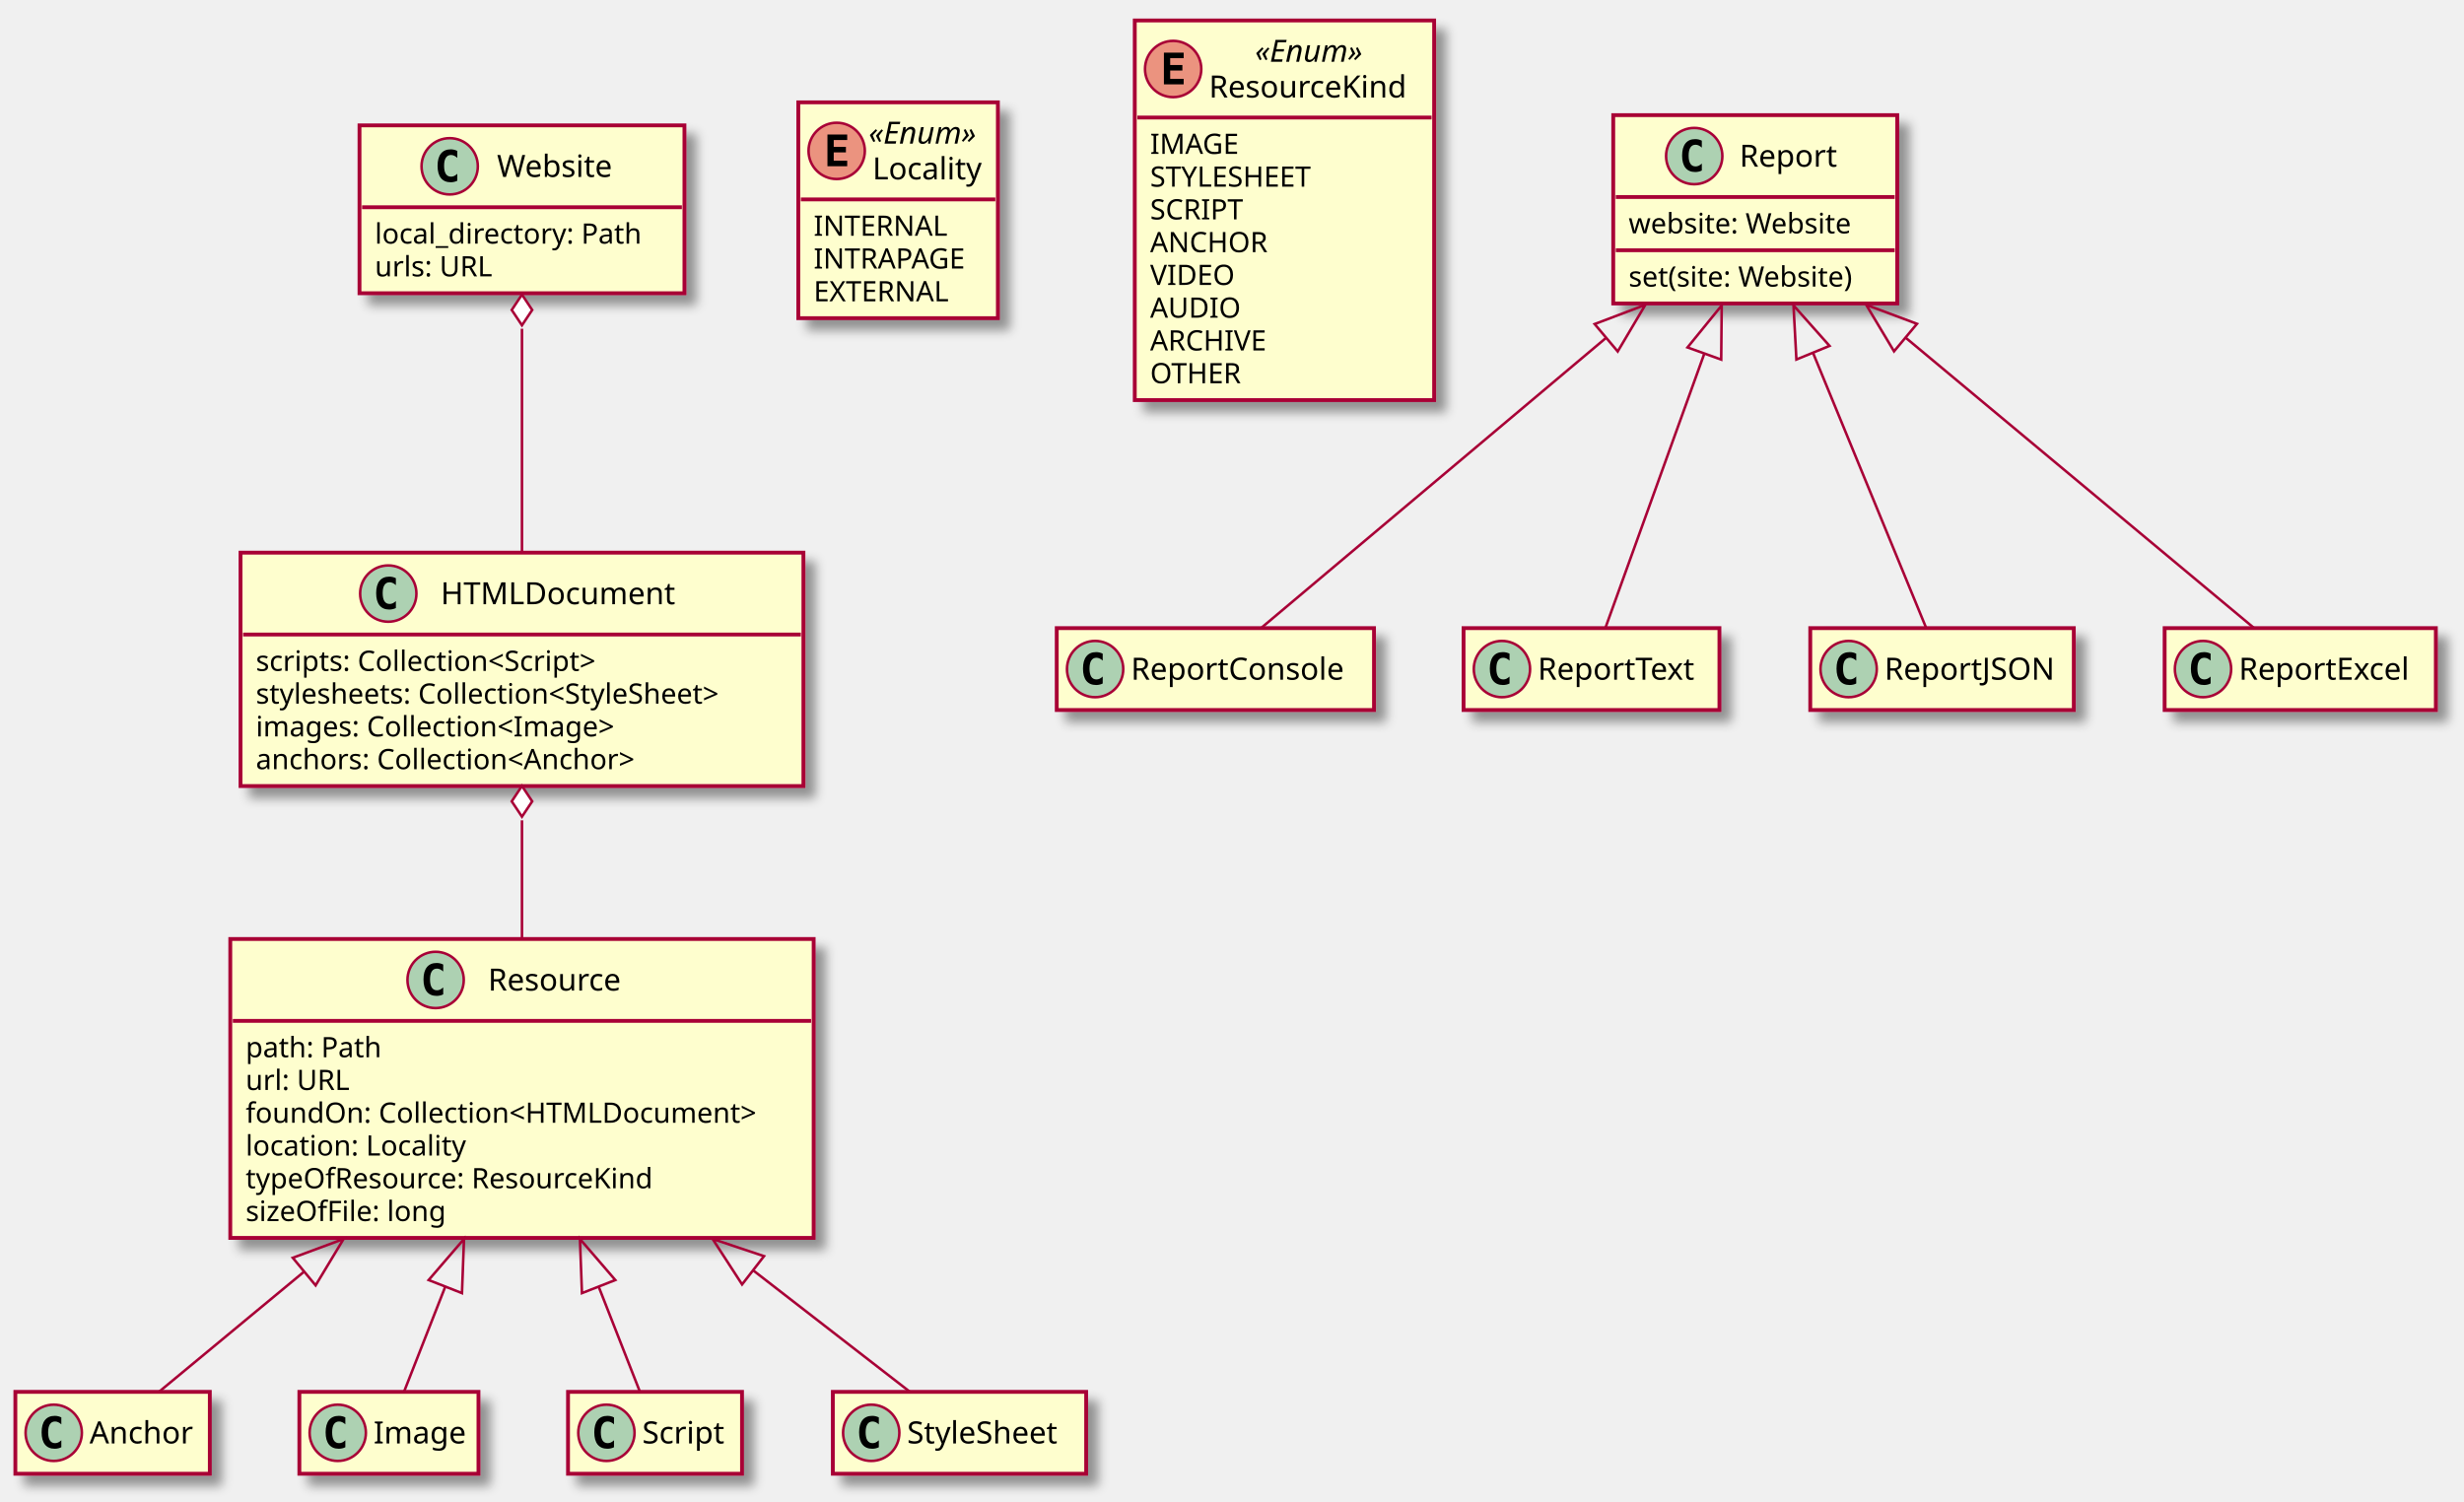
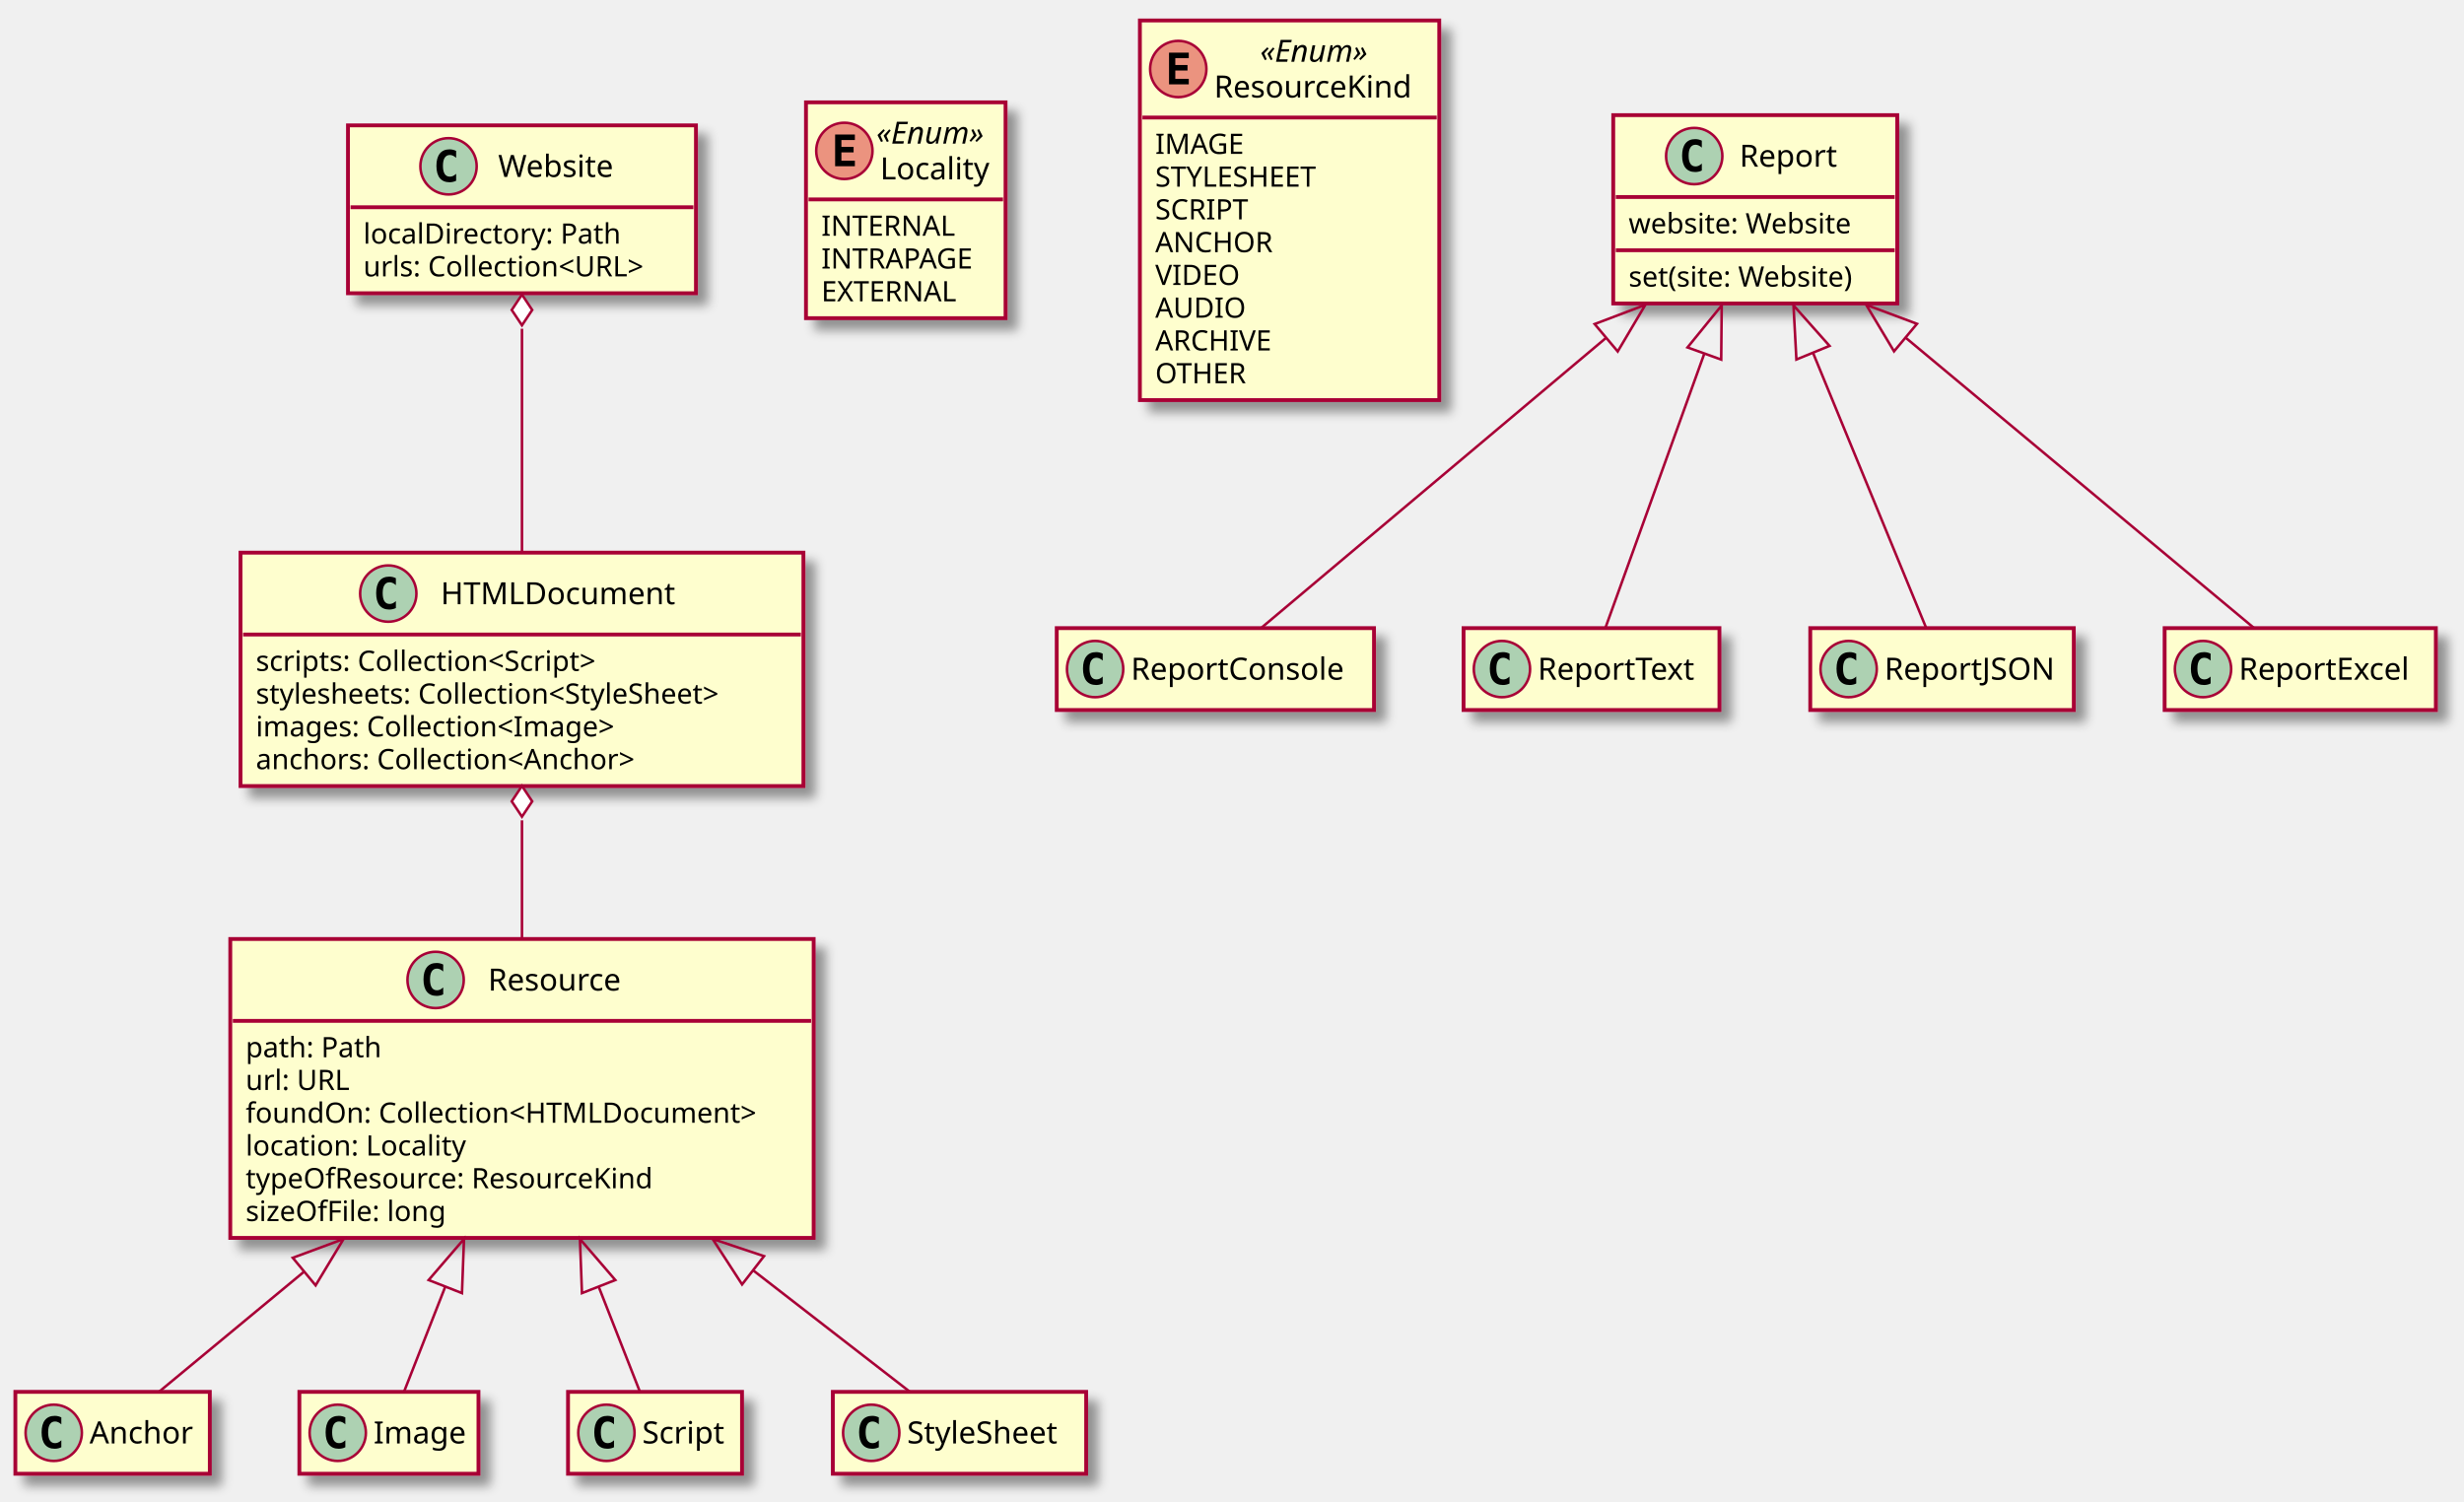
<svg xmlns="http://www.w3.org/2000/svg" contentScriptType="application/ecmascript" contentStyleType="text/css" height="587px" preserveAspectRatio="none" style="width:963px;height:587px;" version="1.1" viewBox="0 0 963 587" width="963px" zoomAndPan="magnify">
  <defs>
-     <filter height="300%" id="fwakhmmd7w6k6" width="300%" x="-1" y="-1">
+     <filter height="300%" id="f1opf2kz0rgg4h" width="300%" x="-1" y="-1">
      <feGaussianBlur result="blurOut" stdDeviation="2.0" />
      <feColorMatrix in="blurOut" result="blurOut2" type="matrix" values="0 0 0 0 0 0 0 0 0 0 0 0 0 0 0 0 0 0 .4 0" />
      <feOffset dx="4.0" dy="4.0" in="blurOut2" result="blurOut3" />
      <feBlend in="SourceGraphic" in2="blurOut3" mode="normal" />
    </filter>
  </defs>
  <g>
-     <rect fill="#FEFECE" filter="url(#fwakhmmd7w6k6)" height="65.609" id="Website" style="stroke: #A80036; stroke-width: 1.5;" width="127" x="140.5" y="49" />
-     <ellipse cx="175.75" cy="65" fill="#ADD1B2" rx="11" ry="11" style="stroke: #A80036; stroke-width: 1.0;" />
-     <path d="M178.719,70.641 Q178.141,70.938 177.5,71.078 Q176.859,71.234 176.156,71.234 Q173.656,71.234 172.328,69.594 Q171.016,67.938 171.016,64.812 Q171.016,61.688 172.328,60.031 Q173.656,58.375 176.156,58.375 Q176.859,58.375 177.5,58.531 Q178.156,58.688 178.719,58.984 L178.719,61.703 Q178.094,61.125 177.5,60.859 Q176.906,60.578 176.281,60.578 Q174.938,60.578 174.25,61.656 Q173.562,62.719 173.562,64.812 Q173.562,66.906 174.25,67.984 Q174.938,69.047 176.281,69.047 Q176.906,69.047 177.5,68.781 Q178.094,68.5 178.719,67.922 L178.719,70.641 Z " />
-     <text fill="#000000" font-family="sans-serif" font-size="12" lengthAdjust="spacingAndGlyphs" textLength="50" x="194.25" y="69.154">Website</text>
-     <line style="stroke: #A80036; stroke-width: 1.5;" x1="141.5" x2="266.5" y1="81" y2="81" />
-     <text fill="#000000" font-family="sans-serif" font-size="11" lengthAdjust="spacingAndGlyphs" textLength="115" x="146.5" y="95.21">local_directory: Path</text>
-     <text fill="#000000" font-family="sans-serif" font-size="11" lengthAdjust="spacingAndGlyphs" textLength="51" x="146.5" y="108.015">urls: URL</text>
-     <rect fill="#FEFECE" filter="url(#fwakhmmd7w6k6)" height="91.219" id="HTMLDocument" style="stroke: #A80036; stroke-width: 1.5;" width="220" x="94" y="216" />
+     <rect fill="#FEFECE" filter="url(#f1opf2kz0rgg4h)" height="65.609" id="Website" style="stroke: #A80036; stroke-width: 1.5;" width="136" x="136" y="49" />
+     <ellipse cx="175.3" cy="65" fill="#ADD1B2" rx="11" ry="11" style="stroke: #A80036; stroke-width: 1.0;" />
+     <path d="M178.269,70.641 Q177.691,70.938 177.05,71.078 Q176.409,71.234 175.706,71.234 Q173.206,71.234 171.878,69.594 Q170.566,67.938 170.566,64.812 Q170.566,61.688 171.878,60.031 Q173.206,58.375 175.706,58.375 Q176.409,58.375 177.05,58.531 Q177.706,58.688 178.269,58.984 L178.269,61.703 Q177.644,61.125 177.05,60.859 Q176.456,60.578 175.831,60.578 Q174.488,60.578 173.8,61.656 Q173.113,62.719 173.113,64.812 Q173.113,66.906 173.8,67.984 Q174.488,69.047 175.831,69.047 Q176.456,69.047 177.05,68.781 Q177.644,68.5 178.269,67.922 L178.269,70.641 Z " />
+     <text fill="#000000" font-family="sans-serif" font-size="12" lengthAdjust="spacingAndGlyphs" textLength="50" x="194.7" y="69.154">Website</text>
+     <line style="stroke: #A80036; stroke-width: 1.5;" x1="137" x2="271" y1="81" y2="81" />
+     <text fill="#000000" font-family="sans-serif" font-size="11" lengthAdjust="spacingAndGlyphs" textLength="110" x="142" y="95.21">localDirectory: Path</text>
+     <text fill="#000000" font-family="sans-serif" font-size="11" lengthAdjust="spacingAndGlyphs" textLength="124" x="142" y="108.015">urls: Collection&lt;URL&gt;</text>
+     <rect fill="#FEFECE" filter="url(#f1opf2kz0rgg4h)" height="91.219" id="HTMLDocument" style="stroke: #A80036; stroke-width: 1.5;" width="220" x="94" y="216" />
    <ellipse cx="151.75" cy="232" fill="#ADD1B2" rx="11" ry="11" style="stroke: #A80036; stroke-width: 1.0;" />
    <path d="M154.719,237.641 Q154.141,237.938 153.5,238.078 Q152.859,238.234 152.156,238.234 Q149.656,238.234 148.328,236.594 Q147.016,234.938 147.016,231.812 Q147.016,228.688 148.328,227.031 Q149.656,225.375 152.156,225.375 Q152.859,225.375 153.5,225.531 Q154.156,225.688 154.719,225.984 L154.719,228.703 Q154.094,228.125 153.5,227.859 Q152.906,227.578 152.281,227.578 Q150.938,227.578 150.25,228.656 Q149.562,229.719 149.562,231.812 Q149.562,233.906 150.25,234.984 Q150.938,236.047 152.281,236.047 Q152.906,236.047 153.5,235.781 Q154.094,235.5 154.719,234.922 L154.719,237.641 Z " />
    <text fill="#000000" font-family="sans-serif" font-size="12" lengthAdjust="spacingAndGlyphs" textLength="96" x="172.25" y="236.154">HTMLDocument</text>
    <line style="stroke: #A80036; stroke-width: 1.5;" x1="95" x2="313" y1="248" y2="248" />
    <text fill="#000000" font-family="sans-serif" font-size="11" lengthAdjust="spacingAndGlyphs" textLength="153" x="100" y="262.21">scripts: Collection&lt;Script&gt;</text>
    <text fill="#000000" font-family="sans-serif" font-size="11" lengthAdjust="spacingAndGlyphs" textLength="208" x="100" y="275.015">stylesheets: Collection&lt;StyleSheet&gt;</text>
    <text fill="#000000" font-family="sans-serif" font-size="11" lengthAdjust="spacingAndGlyphs" textLength="158" x="100" y="287.82">images: Collection&lt;Image&gt;</text>
    <text fill="#000000" font-family="sans-serif" font-size="11" lengthAdjust="spacingAndGlyphs" textLength="166" x="100" y="300.625">anchors: Collection&lt;Anchor&gt;</text>
-     <rect fill="#FEFECE" filter="url(#fwakhmmd7w6k6)" height="116.828" id="Resource" style="stroke: #A80036; stroke-width: 1.5;" width="228" x="90" y="367" />
+     <rect fill="#FEFECE" filter="url(#f1opf2kz0rgg4h)" height="116.828" id="Resource" style="stroke: #A80036; stroke-width: 1.5;" width="228" x="90" y="367" />
    <ellipse cx="170.25" cy="383" fill="#ADD1B2" rx="11" ry="11" style="stroke: #A80036; stroke-width: 1.0;" />
    <path d="M173.219,388.641 Q172.641,388.938 172,389.078 Q171.359,389.234 170.656,389.234 Q168.156,389.234 166.828,387.594 Q165.516,385.938 165.516,382.812 Q165.516,379.688 166.828,378.031 Q168.156,376.375 170.656,376.375 Q171.359,376.375 172,376.531 Q172.656,376.688 173.219,376.984 L173.219,379.703 Q172.594,379.125 172,378.859 Q171.406,378.578 170.781,378.578 Q169.438,378.578 168.75,379.656 Q168.062,380.719 168.062,382.812 Q168.062,384.906 168.75,385.984 Q169.438,387.047 170.781,387.047 Q171.406,387.047 172,386.781 Q172.594,386.5 173.219,385.922 L173.219,388.641 Z " />
    <text fill="#000000" font-family="sans-serif" font-size="12" lengthAdjust="spacingAndGlyphs" textLength="59" x="190.75" y="387.154">Resource</text>
    <line style="stroke: #A80036; stroke-width: 1.5;" x1="91" x2="317" y1="399" y2="399" />
    <text fill="#000000" font-family="sans-serif" font-size="11" lengthAdjust="spacingAndGlyphs" textLength="58" x="96" y="413.21">path: Path</text>
    <text fill="#000000" font-family="sans-serif" font-size="11" lengthAdjust="spacingAndGlyphs" textLength="44" x="96" y="426.015">url: URL</text>
    <text fill="#000000" font-family="sans-serif" font-size="11" lengthAdjust="spacingAndGlyphs" textLength="216" x="96" y="438.82">foundOn: Collection&lt;HTMLDocument&gt;</text>
    <text fill="#000000" font-family="sans-serif" font-size="11" lengthAdjust="spacingAndGlyphs" textLength="94" x="96" y="451.625">location: Locality</text>
    <text fill="#000000" font-family="sans-serif" font-size="11" lengthAdjust="spacingAndGlyphs" textLength="175" x="96" y="464.429">typeOfResource: ResourceKind</text>
    <text fill="#000000" font-family="sans-serif" font-size="11" lengthAdjust="spacingAndGlyphs" textLength="86" x="96" y="477.234">sizeOfFile: long</text>
-     <rect fill="#FEFECE" filter="url(#fwakhmmd7w6k6)" height="32" id="Anchor" style="stroke: #A80036; stroke-width: 1.5;" width="76" x="6" y="544" />
+     <rect fill="#FEFECE" filter="url(#f1opf2kz0rgg4h)" height="32" id="Anchor" style="stroke: #A80036; stroke-width: 1.5;" width="76" x="6" y="544" />
    <ellipse cx="21" cy="560" fill="#ADD1B2" rx="11" ry="11" style="stroke: #A80036; stroke-width: 1.0;" />
    <path d="M23.969,565.641 Q23.391,565.938 22.75,566.078 Q22.109,566.234 21.406,566.234 Q18.906,566.234 17.578,564.594 Q16.266,562.938 16.266,559.812 Q16.266,556.688 17.578,555.031 Q18.906,553.375 21.406,553.375 Q22.109,553.375 22.75,553.531 Q23.406,553.688 23.969,553.984 L23.969,556.703 Q23.344,556.125 22.75,555.859 Q22.156,555.578 21.531,555.578 Q20.188,555.578 19.5,556.656 Q18.812,557.719 18.812,559.812 Q18.812,561.906 19.5,562.984 Q20.188,564.047 21.531,564.047 Q22.156,564.047 22.75,563.781 Q23.344,563.5 23.969,562.922 L23.969,565.641 Z " />
    <text fill="#000000" font-family="sans-serif" font-size="12" lengthAdjust="spacingAndGlyphs" textLength="44" x="35" y="564.154">Anchor</text>
-     <rect fill="#FEFECE" filter="url(#fwakhmmd7w6k6)" height="32" id="Image" style="stroke: #A80036; stroke-width: 1.5;" width="70" x="117" y="544" />
+     <rect fill="#FEFECE" filter="url(#f1opf2kz0rgg4h)" height="32" id="Image" style="stroke: #A80036; stroke-width: 1.5;" width="70" x="117" y="544" />
    <ellipse cx="132" cy="560" fill="#ADD1B2" rx="11" ry="11" style="stroke: #A80036; stroke-width: 1.0;" />
    <path d="M134.969,565.641 Q134.391,565.938 133.75,566.078 Q133.109,566.234 132.406,566.234 Q129.906,566.234 128.578,564.594 Q127.266,562.938 127.266,559.812 Q127.266,556.688 128.578,555.031 Q129.906,553.375 132.406,553.375 Q133.109,553.375 133.75,553.531 Q134.406,553.688 134.969,553.984 L134.969,556.703 Q134.344,556.125 133.75,555.859 Q133.156,555.578 132.531,555.578 Q131.188,555.578 130.5,556.656 Q129.812,557.719 129.812,559.812 Q129.812,561.906 130.5,562.984 Q131.188,564.047 132.531,564.047 Q133.156,564.047 133.75,563.781 Q134.344,563.5 134.969,562.922 L134.969,565.641 Z " />
    <text fill="#000000" font-family="sans-serif" font-size="12" lengthAdjust="spacingAndGlyphs" textLength="38" x="146" y="564.154">Image</text>
-     <rect fill="#FEFECE" filter="url(#fwakhmmd7w6k6)" height="32" id="Script" style="stroke: #A80036; stroke-width: 1.5;" width="68" x="222" y="544" />
+     <rect fill="#FEFECE" filter="url(#f1opf2kz0rgg4h)" height="32" id="Script" style="stroke: #A80036; stroke-width: 1.5;" width="68" x="222" y="544" />
    <ellipse cx="237" cy="560" fill="#ADD1B2" rx="11" ry="11" style="stroke: #A80036; stroke-width: 1.0;" />
    <path d="M239.969,565.641 Q239.391,565.938 238.75,566.078 Q238.109,566.234 237.406,566.234 Q234.906,566.234 233.578,564.594 Q232.266,562.938 232.266,559.812 Q232.266,556.688 233.578,555.031 Q234.906,553.375 237.406,553.375 Q238.109,553.375 238.75,553.531 Q239.406,553.688 239.969,553.984 L239.969,556.703 Q239.344,556.125 238.75,555.859 Q238.156,555.578 237.531,555.578 Q236.188,555.578 235.5,556.656 Q234.812,557.719 234.812,559.812 Q234.812,561.906 235.5,562.984 Q236.188,564.047 237.531,564.047 Q238.156,564.047 238.75,563.781 Q239.344,563.5 239.969,562.922 L239.969,565.641 Z " />
    <text fill="#000000" font-family="sans-serif" font-size="12" lengthAdjust="spacingAndGlyphs" textLength="36" x="251" y="564.154">Script</text>
-     <rect fill="#FEFECE" filter="url(#fwakhmmd7w6k6)" height="32" id="StyleSheet" style="stroke: #A80036; stroke-width: 1.5;" width="99" x="325.5" y="544" />
+     <rect fill="#FEFECE" filter="url(#f1opf2kz0rgg4h)" height="32" id="StyleSheet" style="stroke: #A80036; stroke-width: 1.5;" width="99" x="325.5" y="544" />
    <ellipse cx="340.5" cy="560" fill="#ADD1B2" rx="11" ry="11" style="stroke: #A80036; stroke-width: 1.0;" />
    <path d="M343.469,565.641 Q342.891,565.938 342.25,566.078 Q341.609,566.234 340.906,566.234 Q338.406,566.234 337.078,564.594 Q335.766,562.938 335.766,559.812 Q335.766,556.688 337.078,555.031 Q338.406,553.375 340.906,553.375 Q341.609,553.375 342.25,553.531 Q342.906,553.688 343.469,553.984 L343.469,556.703 Q342.844,556.125 342.25,555.859 Q341.656,555.578 341.031,555.578 Q339.688,555.578 339,556.656 Q338.312,557.719 338.312,559.812 Q338.312,561.906 339,562.984 Q339.688,564.047 341.031,564.047 Q341.656,564.047 342.25,563.781 Q342.844,563.5 343.469,562.922 L343.469,565.641 Z " />
    <text fill="#000000" font-family="sans-serif" font-size="12" lengthAdjust="spacingAndGlyphs" textLength="67" x="354.5" y="564.154">StyleSheet</text>
-     <rect fill="#FEFECE" filter="url(#fwakhmmd7w6k6)" height="84.352" id="Locality" style="stroke: #A80036; stroke-width: 1.5;" width="78" x="312" y="40" />
-     <ellipse cx="327" cy="58.969" fill="#EB937F" rx="11" ry="11" style="stroke: #A80036; stroke-width: 1.0;" />
-     <path d="M331.109,64.969 L323.391,64.969 L323.391,52.578 L331.109,52.578 L331.109,54.734 L325.844,54.734 L325.844,57.406 L330.609,57.406 L330.609,59.562 L325.844,59.562 L325.844,62.812 L331.109,62.812 L331.109,64.969 Z " />
-     <text fill="#000000" font-family="sans-serif" font-size="12" font-style="italic" lengthAdjust="spacingAndGlyphs" textLength="49" x="339.5" y="56.139">«Enum»</text>
-     <text fill="#000000" font-family="sans-serif" font-size="12" lengthAdjust="spacingAndGlyphs" textLength="46" x="341" y="70.107">Locality</text>
-     <line style="stroke: #A80036; stroke-width: 1.5;" x1="313" x2="389" y1="77.938" y2="77.938" />
-     <text fill="#000000" font-family="sans-serif" font-size="11" lengthAdjust="spacingAndGlyphs" textLength="53" x="318" y="92.148">INTERNAL</text>
-     <text fill="#000000" font-family="sans-serif" font-size="11" lengthAdjust="spacingAndGlyphs" textLength="62" x="318" y="104.953">INTRAPAGE</text>
-     <text fill="#000000" font-family="sans-serif" font-size="11" lengthAdjust="spacingAndGlyphs" textLength="56" x="318" y="117.757">EXTERNAL</text>
-     <rect fill="#FEFECE" filter="url(#fwakhmmd7w6k6)" height="148.375" id="ResourceKind" style="stroke: #A80036; stroke-width: 1.5;" width="117" x="443.5" y="8" />
-     <ellipse cx="458.5" cy="26.969" fill="#EB937F" rx="11" ry="11" style="stroke: #A80036; stroke-width: 1.0;" />
-     <path d="M462.609,32.969 L454.891,32.969 L454.891,20.578 L462.609,20.578 L462.609,22.734 L457.344,22.734 L457.344,25.406 L462.109,25.406 L462.109,27.562 L457.344,27.562 L457.344,30.812 L462.609,30.812 L462.609,32.969 Z " />
-     <text fill="#000000" font-family="sans-serif" font-size="12" font-style="italic" lengthAdjust="spacingAndGlyphs" textLength="49" x="490.5" y="24.139">«Enum»</text>
-     <text fill="#000000" font-family="sans-serif" font-size="12" lengthAdjust="spacingAndGlyphs" textLength="85" x="472.5" y="38.107">ResourceKind</text>
-     <line style="stroke: #A80036; stroke-width: 1.5;" x1="444.5" x2="559.5" y1="45.938" y2="45.938" />
-     <text fill="#000000" font-family="sans-serif" font-size="11" lengthAdjust="spacingAndGlyphs" textLength="35" x="449.5" y="60.148">IMAGE</text>
-     <text fill="#000000" font-family="sans-serif" font-size="11" lengthAdjust="spacingAndGlyphs" textLength="72" x="449.5" y="72.953">STYLESHEET</text>
-     <text fill="#000000" font-family="sans-serif" font-size="11" lengthAdjust="spacingAndGlyphs" textLength="40" x="449.5" y="85.757">SCRIPT</text>
-     <text fill="#000000" font-family="sans-serif" font-size="11" lengthAdjust="spacingAndGlyphs" textLength="47" x="449.5" y="98.562">ANCHOR</text>
-     <text fill="#000000" font-family="sans-serif" font-size="11" lengthAdjust="spacingAndGlyphs" textLength="34" x="449.5" y="111.367">VIDEO</text>
-     <text fill="#000000" font-family="sans-serif" font-size="11" lengthAdjust="spacingAndGlyphs" textLength="35" x="449.5" y="124.171">AUDIO</text>
-     <text fill="#000000" font-family="sans-serif" font-size="11" lengthAdjust="spacingAndGlyphs" textLength="47" x="449.5" y="136.976">ARCHIVE</text>
-     <text fill="#000000" font-family="sans-serif" font-size="11" lengthAdjust="spacingAndGlyphs" textLength="38" x="449.5" y="149.781">OTHER</text>
-     <rect fill="#FEFECE" filter="url(#fwakhmmd7w6k6)" height="73.609" id="Report" style="stroke: #A80036; stroke-width: 1.5;" width="111" x="630.5" y="45" />
+     <rect fill="#FEFECE" filter="url(#f1opf2kz0rgg4h)" height="84.352" id="Locality" style="stroke: #A80036; stroke-width: 1.5;" width="78" x="315" y="40" />
+     <ellipse cx="330" cy="58.969" fill="#EB937F" rx="11" ry="11" style="stroke: #A80036; stroke-width: 1.0;" />
+     <path d="M334.109,64.969 L326.391,64.969 L326.391,52.578 L334.109,52.578 L334.109,54.734 L328.844,54.734 L328.844,57.406 L333.609,57.406 L333.609,59.562 L328.844,59.562 L328.844,62.812 L334.109,62.812 L334.109,64.969 Z " />
+     <text fill="#000000" font-family="sans-serif" font-size="12" font-style="italic" lengthAdjust="spacingAndGlyphs" textLength="49" x="342.5" y="56.139">«Enum»</text>
+     <text fill="#000000" font-family="sans-serif" font-size="12" lengthAdjust="spacingAndGlyphs" textLength="46" x="344" y="70.107">Locality</text>
+     <line style="stroke: #A80036; stroke-width: 1.5;" x1="316" x2="392" y1="77.938" y2="77.938" />
+     <text fill="#000000" font-family="sans-serif" font-size="11" lengthAdjust="spacingAndGlyphs" textLength="53" x="321" y="92.148">INTERNAL</text>
+     <text fill="#000000" font-family="sans-serif" font-size="11" lengthAdjust="spacingAndGlyphs" textLength="62" x="321" y="104.953">INTRAPAGE</text>
+     <text fill="#000000" font-family="sans-serif" font-size="11" lengthAdjust="spacingAndGlyphs" textLength="56" x="321" y="117.757">EXTERNAL</text>
+     <rect fill="#FEFECE" filter="url(#f1opf2kz0rgg4h)" height="148.375" id="ResourceKind" style="stroke: #A80036; stroke-width: 1.5;" width="117" x="445.5" y="8" />
+     <ellipse cx="460.5" cy="26.969" fill="#EB937F" rx="11" ry="11" style="stroke: #A80036; stroke-width: 1.0;" />
+     <path d="M464.609,32.969 L456.891,32.969 L456.891,20.578 L464.609,20.578 L464.609,22.734 L459.344,22.734 L459.344,25.406 L464.109,25.406 L464.109,27.562 L459.344,27.562 L459.344,30.812 L464.609,30.812 L464.609,32.969 Z " />
+     <text fill="#000000" font-family="sans-serif" font-size="12" font-style="italic" lengthAdjust="spacingAndGlyphs" textLength="49" x="492.5" y="24.139">«Enum»</text>
+     <text fill="#000000" font-family="sans-serif" font-size="12" lengthAdjust="spacingAndGlyphs" textLength="85" x="474.5" y="38.107">ResourceKind</text>
+     <line style="stroke: #A80036; stroke-width: 1.5;" x1="446.5" x2="561.5" y1="45.938" y2="45.938" />
+     <text fill="#000000" font-family="sans-serif" font-size="11" lengthAdjust="spacingAndGlyphs" textLength="35" x="451.5" y="60.148">IMAGE</text>
+     <text fill="#000000" font-family="sans-serif" font-size="11" lengthAdjust="spacingAndGlyphs" textLength="72" x="451.5" y="72.953">STYLESHEET</text>
+     <text fill="#000000" font-family="sans-serif" font-size="11" lengthAdjust="spacingAndGlyphs" textLength="40" x="451.5" y="85.757">SCRIPT</text>
+     <text fill="#000000" font-family="sans-serif" font-size="11" lengthAdjust="spacingAndGlyphs" textLength="47" x="451.5" y="98.562">ANCHOR</text>
+     <text fill="#000000" font-family="sans-serif" font-size="11" lengthAdjust="spacingAndGlyphs" textLength="34" x="451.5" y="111.367">VIDEO</text>
+     <text fill="#000000" font-family="sans-serif" font-size="11" lengthAdjust="spacingAndGlyphs" textLength="35" x="451.5" y="124.171">AUDIO</text>
+     <text fill="#000000" font-family="sans-serif" font-size="11" lengthAdjust="spacingAndGlyphs" textLength="47" x="451.5" y="136.976">ARCHIVE</text>
+     <text fill="#000000" font-family="sans-serif" font-size="11" lengthAdjust="spacingAndGlyphs" textLength="38" x="451.5" y="149.781">OTHER</text>
+     <rect fill="#FEFECE" filter="url(#f1opf2kz0rgg4h)" height="73.609" id="Report" style="stroke: #A80036; stroke-width: 1.5;" width="111" x="630.5" y="45" />
    <ellipse cx="662.15" cy="61" fill="#ADD1B2" rx="11" ry="11" style="stroke: #A80036; stroke-width: 1.0;" />
    <path d="M665.119,66.641 Q664.541,66.938 663.9,67.078 Q663.259,67.234 662.556,67.234 Q660.056,67.234 658.728,65.594 Q657.416,63.938 657.416,60.812 Q657.416,57.688 658.728,56.031 Q660.056,54.375 662.556,54.375 Q663.259,54.375 663.9,54.531 Q664.556,54.688 665.119,54.984 L665.119,57.703 Q664.494,57.125 663.9,56.859 Q663.306,56.578 662.681,56.578 Q661.337,56.578 660.65,57.656 Q659.962,58.719 659.962,60.812 Q659.962,62.906 660.65,63.984 Q661.337,65.047 662.681,65.047 Q663.306,65.047 663.9,64.781 Q664.494,64.5 665.119,63.922 L665.119,66.641 Z " />
    <text fill="#000000" font-family="sans-serif" font-size="12" lengthAdjust="spacingAndGlyphs" textLength="42" x="679.85" y="65.154">Report</text>
    <line style="stroke: #A80036; stroke-width: 1.5;" x1="631.5" x2="740.5" y1="77" y2="77" />
    <text fill="#000000" font-family="sans-serif" font-size="11" lengthAdjust="spacingAndGlyphs" textLength="96" x="636.5" y="91.21">website: Website</text>
    <line style="stroke: #A80036; stroke-width: 1.5;" x1="631.5" x2="740.5" y1="97.805" y2="97.805" />
    <text fill="#000000" font-family="sans-serif" font-size="11" lengthAdjust="spacingAndGlyphs" textLength="99" x="636.5" y="112.015">set(site: Website)</text>
-     <rect fill="#FEFECE" filter="url(#fwakhmmd7w6k6)" height="32" id="ReportConsole" style="stroke: #A80036; stroke-width: 1.5;" width="124" x="413" y="245.5" />
+     <rect fill="#FEFECE" filter="url(#f1opf2kz0rgg4h)" height="32" id="ReportConsole" style="stroke: #A80036; stroke-width: 1.5;" width="124" x="413" y="245.5" />
    <ellipse cx="428" cy="261.5" fill="#ADD1B2" rx="11" ry="11" style="stroke: #A80036; stroke-width: 1.0;" />
    <path d="M430.969,267.141 Q430.391,267.438 429.75,267.578 Q429.109,267.734 428.406,267.734 Q425.906,267.734 424.578,266.094 Q423.266,264.438 423.266,261.312 Q423.266,258.188 424.578,256.531 Q425.906,254.875 428.406,254.875 Q429.109,254.875 429.75,255.031 Q430.406,255.188 430.969,255.484 L430.969,258.203 Q430.344,257.625 429.75,257.359 Q429.156,257.078 428.531,257.078 Q427.188,257.078 426.5,258.156 Q425.812,259.219 425.812,261.312 Q425.812,263.406 426.5,264.484 Q427.188,265.547 428.531,265.547 Q429.156,265.547 429.75,265.281 Q430.344,265 430.969,264.422 L430.969,267.141 Z " />
    <text fill="#000000" font-family="sans-serif" font-size="12" lengthAdjust="spacingAndGlyphs" textLength="92" x="442" y="265.654">ReportConsole</text>
-     <rect fill="#FEFECE" filter="url(#fwakhmmd7w6k6)" height="32" id="ReportText" style="stroke: #A80036; stroke-width: 1.5;" width="100" x="572" y="245.5" />
+     <rect fill="#FEFECE" filter="url(#f1opf2kz0rgg4h)" height="32" id="ReportText" style="stroke: #A80036; stroke-width: 1.5;" width="100" x="572" y="245.5" />
    <ellipse cx="587" cy="261.5" fill="#ADD1B2" rx="11" ry="11" style="stroke: #A80036; stroke-width: 1.0;" />
    <path d="M589.969,267.141 Q589.391,267.438 588.75,267.578 Q588.109,267.734 587.406,267.734 Q584.906,267.734 583.578,266.094 Q582.266,264.438 582.266,261.312 Q582.266,258.188 583.578,256.531 Q584.906,254.875 587.406,254.875 Q588.109,254.875 588.75,255.031 Q589.406,255.188 589.969,255.484 L589.969,258.203 Q589.344,257.625 588.75,257.359 Q588.156,257.078 587.531,257.078 Q586.188,257.078 585.5,258.156 Q584.812,259.219 584.812,261.312 Q584.812,263.406 585.5,264.484 Q586.188,265.547 587.531,265.547 Q588.156,265.547 588.75,265.281 Q589.344,265 589.969,264.422 L589.969,267.141 Z " />
    <text fill="#000000" font-family="sans-serif" font-size="12" lengthAdjust="spacingAndGlyphs" textLength="68" x="601" y="265.654">ReportText</text>
-     <rect fill="#FEFECE" filter="url(#fwakhmmd7w6k6)" height="32" id="ReportJSON" style="stroke: #A80036; stroke-width: 1.5;" width="103" x="707.5" y="245.5" />
+     <rect fill="#FEFECE" filter="url(#f1opf2kz0rgg4h)" height="32" id="ReportJSON" style="stroke: #A80036; stroke-width: 1.5;" width="103" x="707.5" y="245.5" />
    <ellipse cx="722.5" cy="261.5" fill="#ADD1B2" rx="11" ry="11" style="stroke: #A80036; stroke-width: 1.0;" />
    <path d="M725.469,267.141 Q724.891,267.438 724.25,267.578 Q723.609,267.734 722.906,267.734 Q720.406,267.734 719.078,266.094 Q717.766,264.438 717.766,261.312 Q717.766,258.188 719.078,256.531 Q720.406,254.875 722.906,254.875 Q723.609,254.875 724.25,255.031 Q724.906,255.188 725.469,255.484 L725.469,258.203 Q724.844,257.625 724.25,257.359 Q723.656,257.078 723.031,257.078 Q721.688,257.078 721,258.156 Q720.312,259.219 720.312,261.312 Q720.312,263.406 721,264.484 Q721.688,265.547 723.031,265.547 Q723.656,265.547 724.25,265.281 Q724.844,265 725.469,264.422 L725.469,267.141 Z " />
    <text fill="#000000" font-family="sans-serif" font-size="12" lengthAdjust="spacingAndGlyphs" textLength="71" x="736.5" y="265.654">ReportJSON</text>
-     <rect fill="#FEFECE" filter="url(#fwakhmmd7w6k6)" height="32" id="ReportExcel" style="stroke: #A80036; stroke-width: 1.5;" width="106" x="846" y="245.5" />
+     <rect fill="#FEFECE" filter="url(#f1opf2kz0rgg4h)" height="32" id="ReportExcel" style="stroke: #A80036; stroke-width: 1.5;" width="106" x="846" y="245.5" />
    <ellipse cx="861" cy="261.5" fill="#ADD1B2" rx="11" ry="11" style="stroke: #A80036; stroke-width: 1.0;" />
    <path d="M863.969,267.141 Q863.391,267.438 862.75,267.578 Q862.109,267.734 861.406,267.734 Q858.906,267.734 857.578,266.094 Q856.266,264.438 856.266,261.312 Q856.266,258.188 857.578,256.531 Q858.906,254.875 861.406,254.875 Q862.109,254.875 862.75,255.031 Q863.406,255.188 863.969,255.484 L863.969,258.203 Q863.344,257.625 862.75,257.359 Q862.156,257.078 861.531,257.078 Q860.188,257.078 859.5,258.156 Q858.812,259.219 858.812,261.312 Q858.812,263.406 859.5,264.484 Q860.188,265.547 861.531,265.547 Q862.156,265.547 862.75,265.281 Q863.344,265 863.969,264.422 L863.969,267.141 Z " />
    <text fill="#000000" font-family="sans-serif" font-size="12" lengthAdjust="spacingAndGlyphs" textLength="74" x="875" y="265.654">ReportExcel</text>
    <path d="M173.96,503.045 C167.838,518.644 162.022,533.463 157.915,543.928 " fill="none" id="Resource&lt;-Image" style="stroke: #A80036; stroke-width: 1.0;" />
    <polygon fill="none" points="167.521,500.291,181.343,484.231,180.553,505.406,167.521,500.291" style="stroke: #A80036; stroke-width: 1.0;" />
    <path d="M234.04,503.045 C240.162,518.644 245.978,533.463 250.085,543.928 " fill="none" id="Resource&lt;-Script" style="stroke: #A80036; stroke-width: 1.0;" />
    <polygon fill="none" points="227.447,505.406,226.657,484.231,240.479,500.291,227.447,505.406" style="stroke: #A80036; stroke-width: 1.0;" />
    <path d="M294.491,496.617 C317.588,514.514 340.199,532.034 355.548,543.928 " fill="none" id="Resource&lt;-StyleSheet" style="stroke: #A80036; stroke-width: 1.0;" />
    <polygon fill="none" points="290.028,502.014,278.506,484.231,298.603,490.948,290.028,502.014" style="stroke: #A80036; stroke-width: 1.0;" />
    <path d="M118.707,497.133 C97.312,514.851 76.425,532.148 62.201,543.928 " fill="none" id="Resource&lt;-Anchor" style="stroke: #A80036; stroke-width: 1.0;" />
    <polygon fill="none" points="114.419,491.596,134.287,484.231,123.348,502.379,114.419,491.596" style="stroke: #A80036; stroke-width: 1.0;" />
    <path d="M204,128.478 C204,155.34 204,189.206 204,215.912 " fill="none" id="Website&lt;-HTMLDocument" style="stroke: #A80036; stroke-width: 1.0;" />
    <polygon fill="#FFFFFF" points="204,115.144,200,121.144,204,127.144,208,121.144,204,115.144" style="stroke: #A80036; stroke-width: 1.0;" />
    <path d="M204,320.624 C204,335.67 204,351.862 204,366.881 " fill="none" id="HTMLDocument&lt;-Resource" style="stroke: #A80036; stroke-width: 1.0;" />
    <polygon fill="#FFFFFF" points="204,307.196,200,313.196,204,319.196,208,313.196,204,307.196" style="stroke: #A80036; stroke-width: 1.0;" />
    <path d="M627.685,132.057 C582.316,170.222 522.285,220.722 492.839,245.493 " fill="none" id="Report&lt;-ReportConsole" style="stroke: #A80036; stroke-width: 1.0;" />
    <polygon fill="none" points="623.236,126.652,643.047,119.134,632.248,137.365,623.236,126.652" style="stroke: #A80036; stroke-width: 1.0;" />
    <path d="M666.055,138.315 C652.653,175.485 635.947,221.819 627.475,245.315 " fill="none" id="Report&lt;-ReportText" style="stroke: #A80036; stroke-width: 1.0;" />
    <polygon fill="none" points="659.525,135.788,672.894,119.348,672.695,140.537,659.525,135.788" style="stroke: #A80036; stroke-width: 1.0;" />
    <path d="M708.644,138.058 C723.948,175.271 743.069,221.765 752.755,245.315 " fill="none" id="Report&lt;-ReportJSON" style="stroke: #A80036; stroke-width: 1.0;" />
    <polygon fill="none" points="702.082,140.507,700.949,119.348,715.03,135.182,702.082,140.507" style="stroke: #A80036; stroke-width: 1.0;" />
    <path d="M744.868,132.057 C790.667,170.222 851.267,220.722 880.992,245.493 " fill="none" id="Report&lt;-ReportExcel" style="stroke: #A80036; stroke-width: 1.0;" />
    <polygon fill="none" points="740.244,137.315,729.36,119.134,749.206,126.56,740.244,137.315" style="stroke: #A80036; stroke-width: 1.0;" />
  </g>
</svg>
